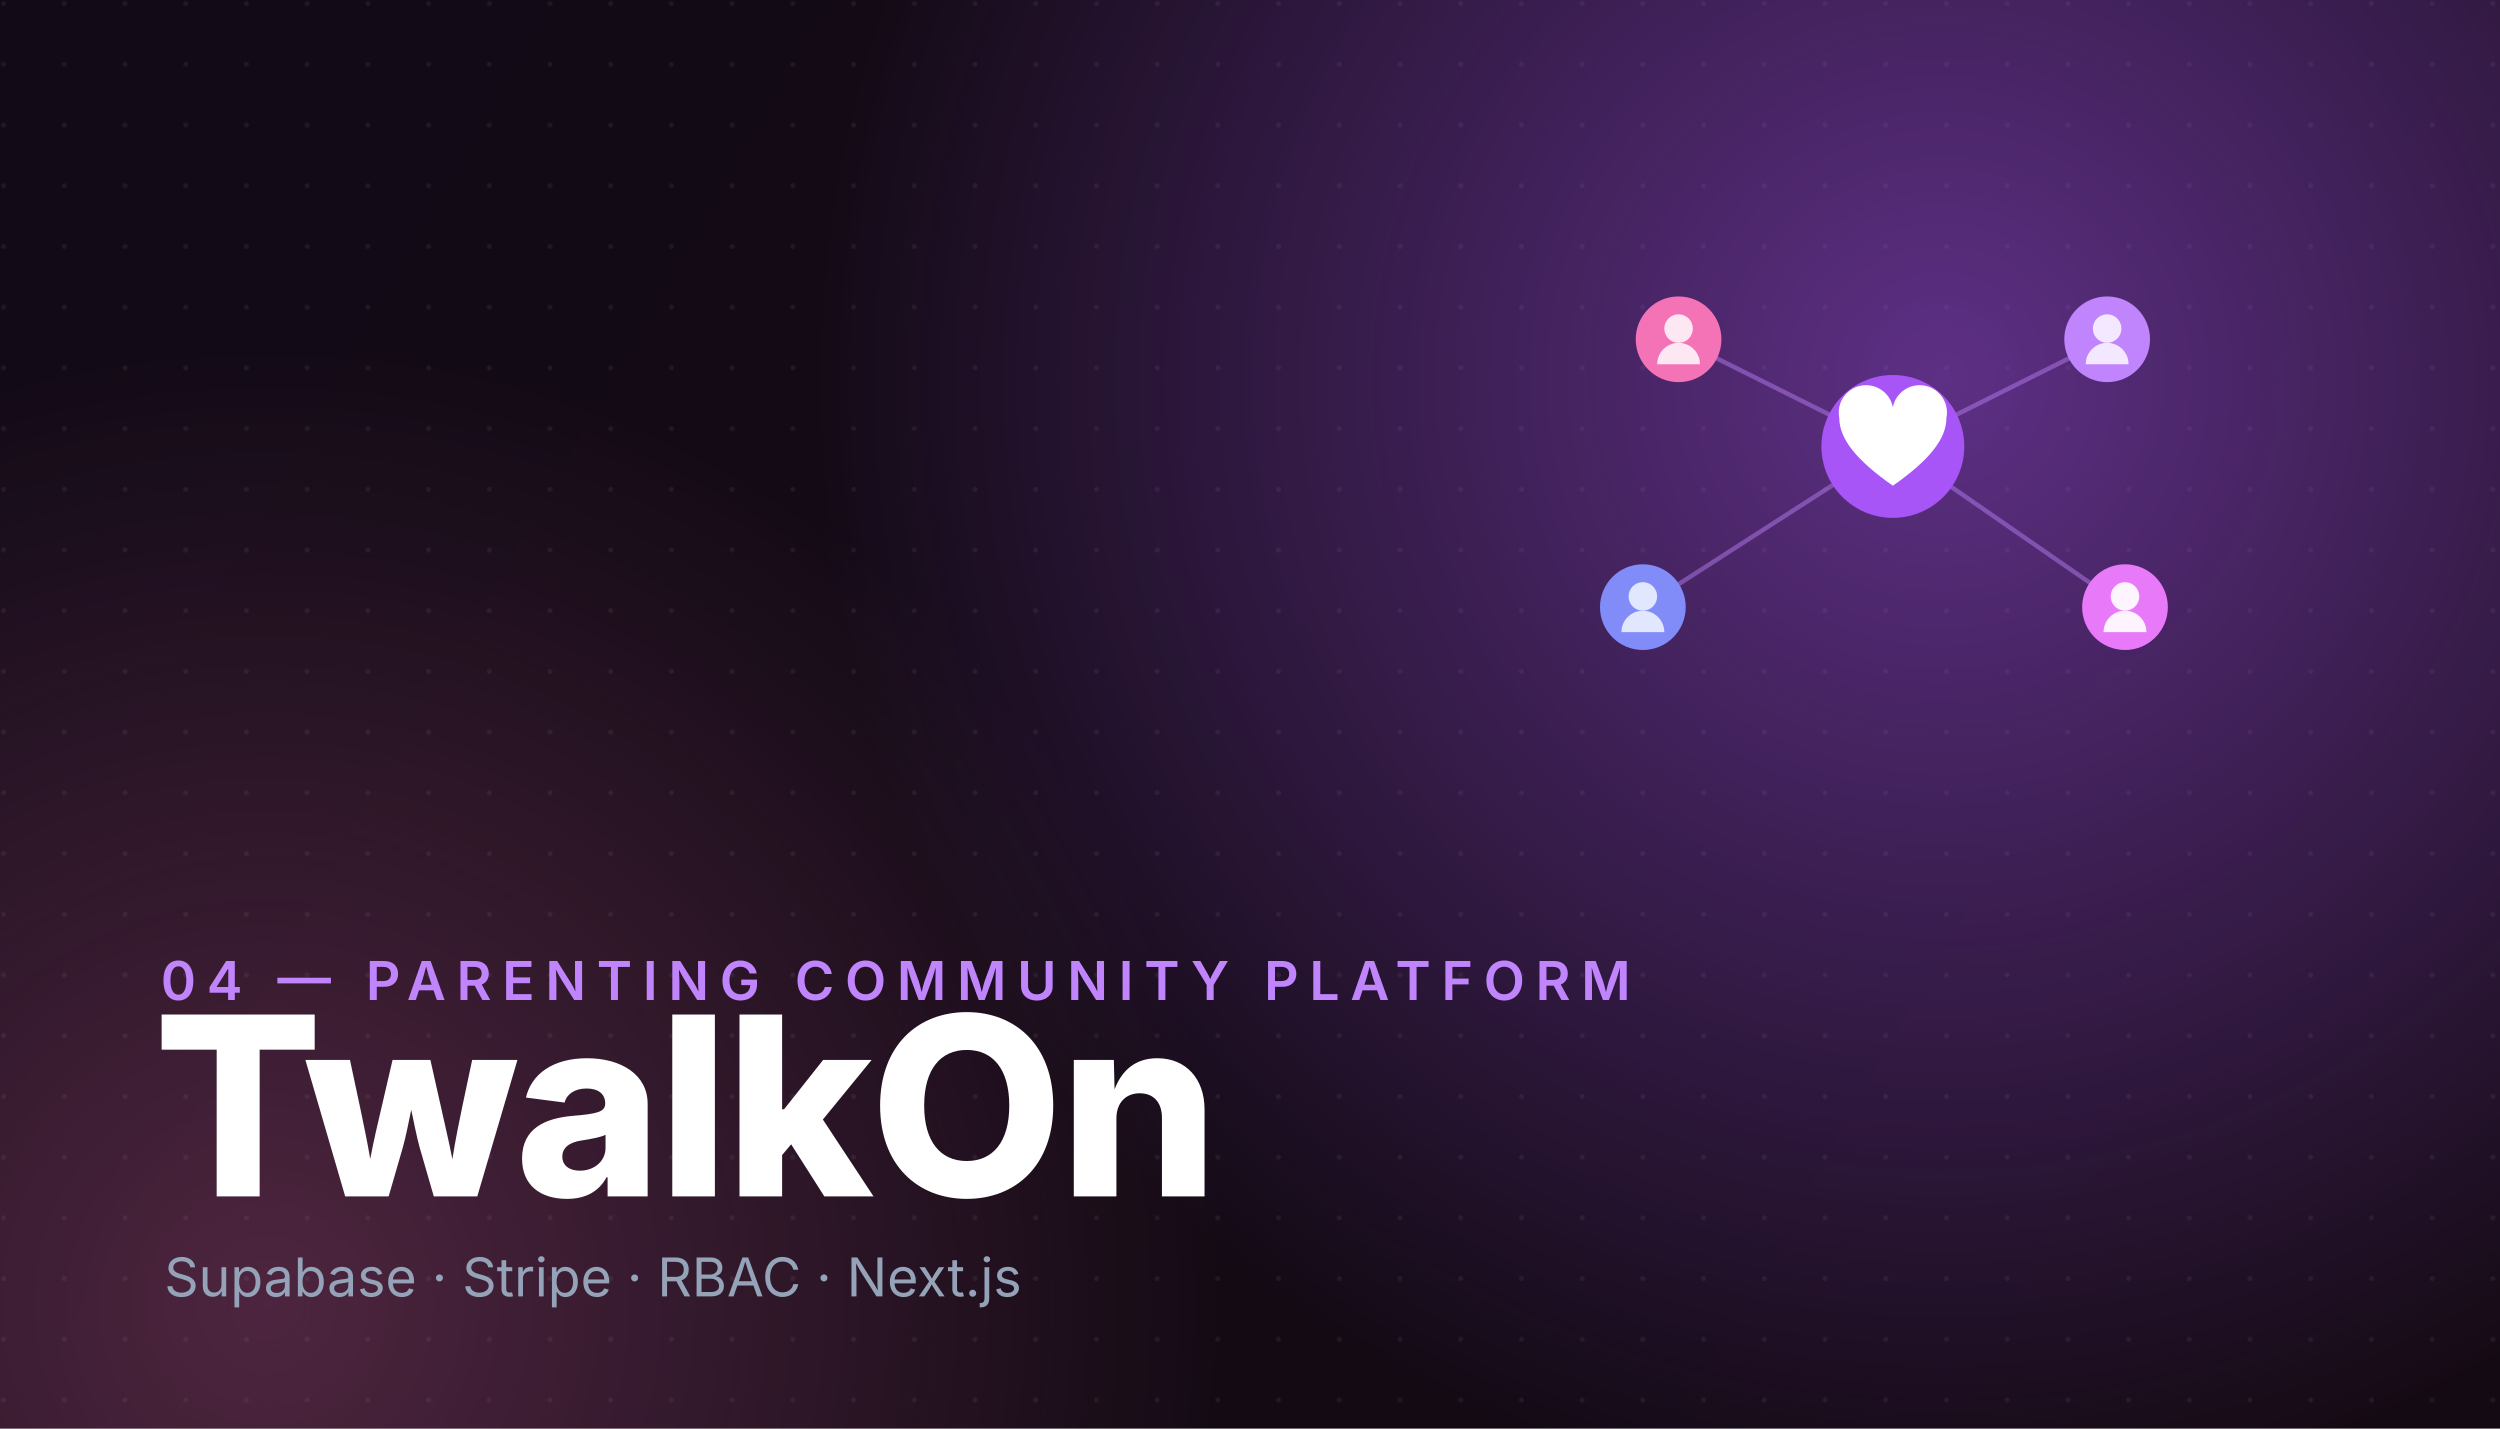
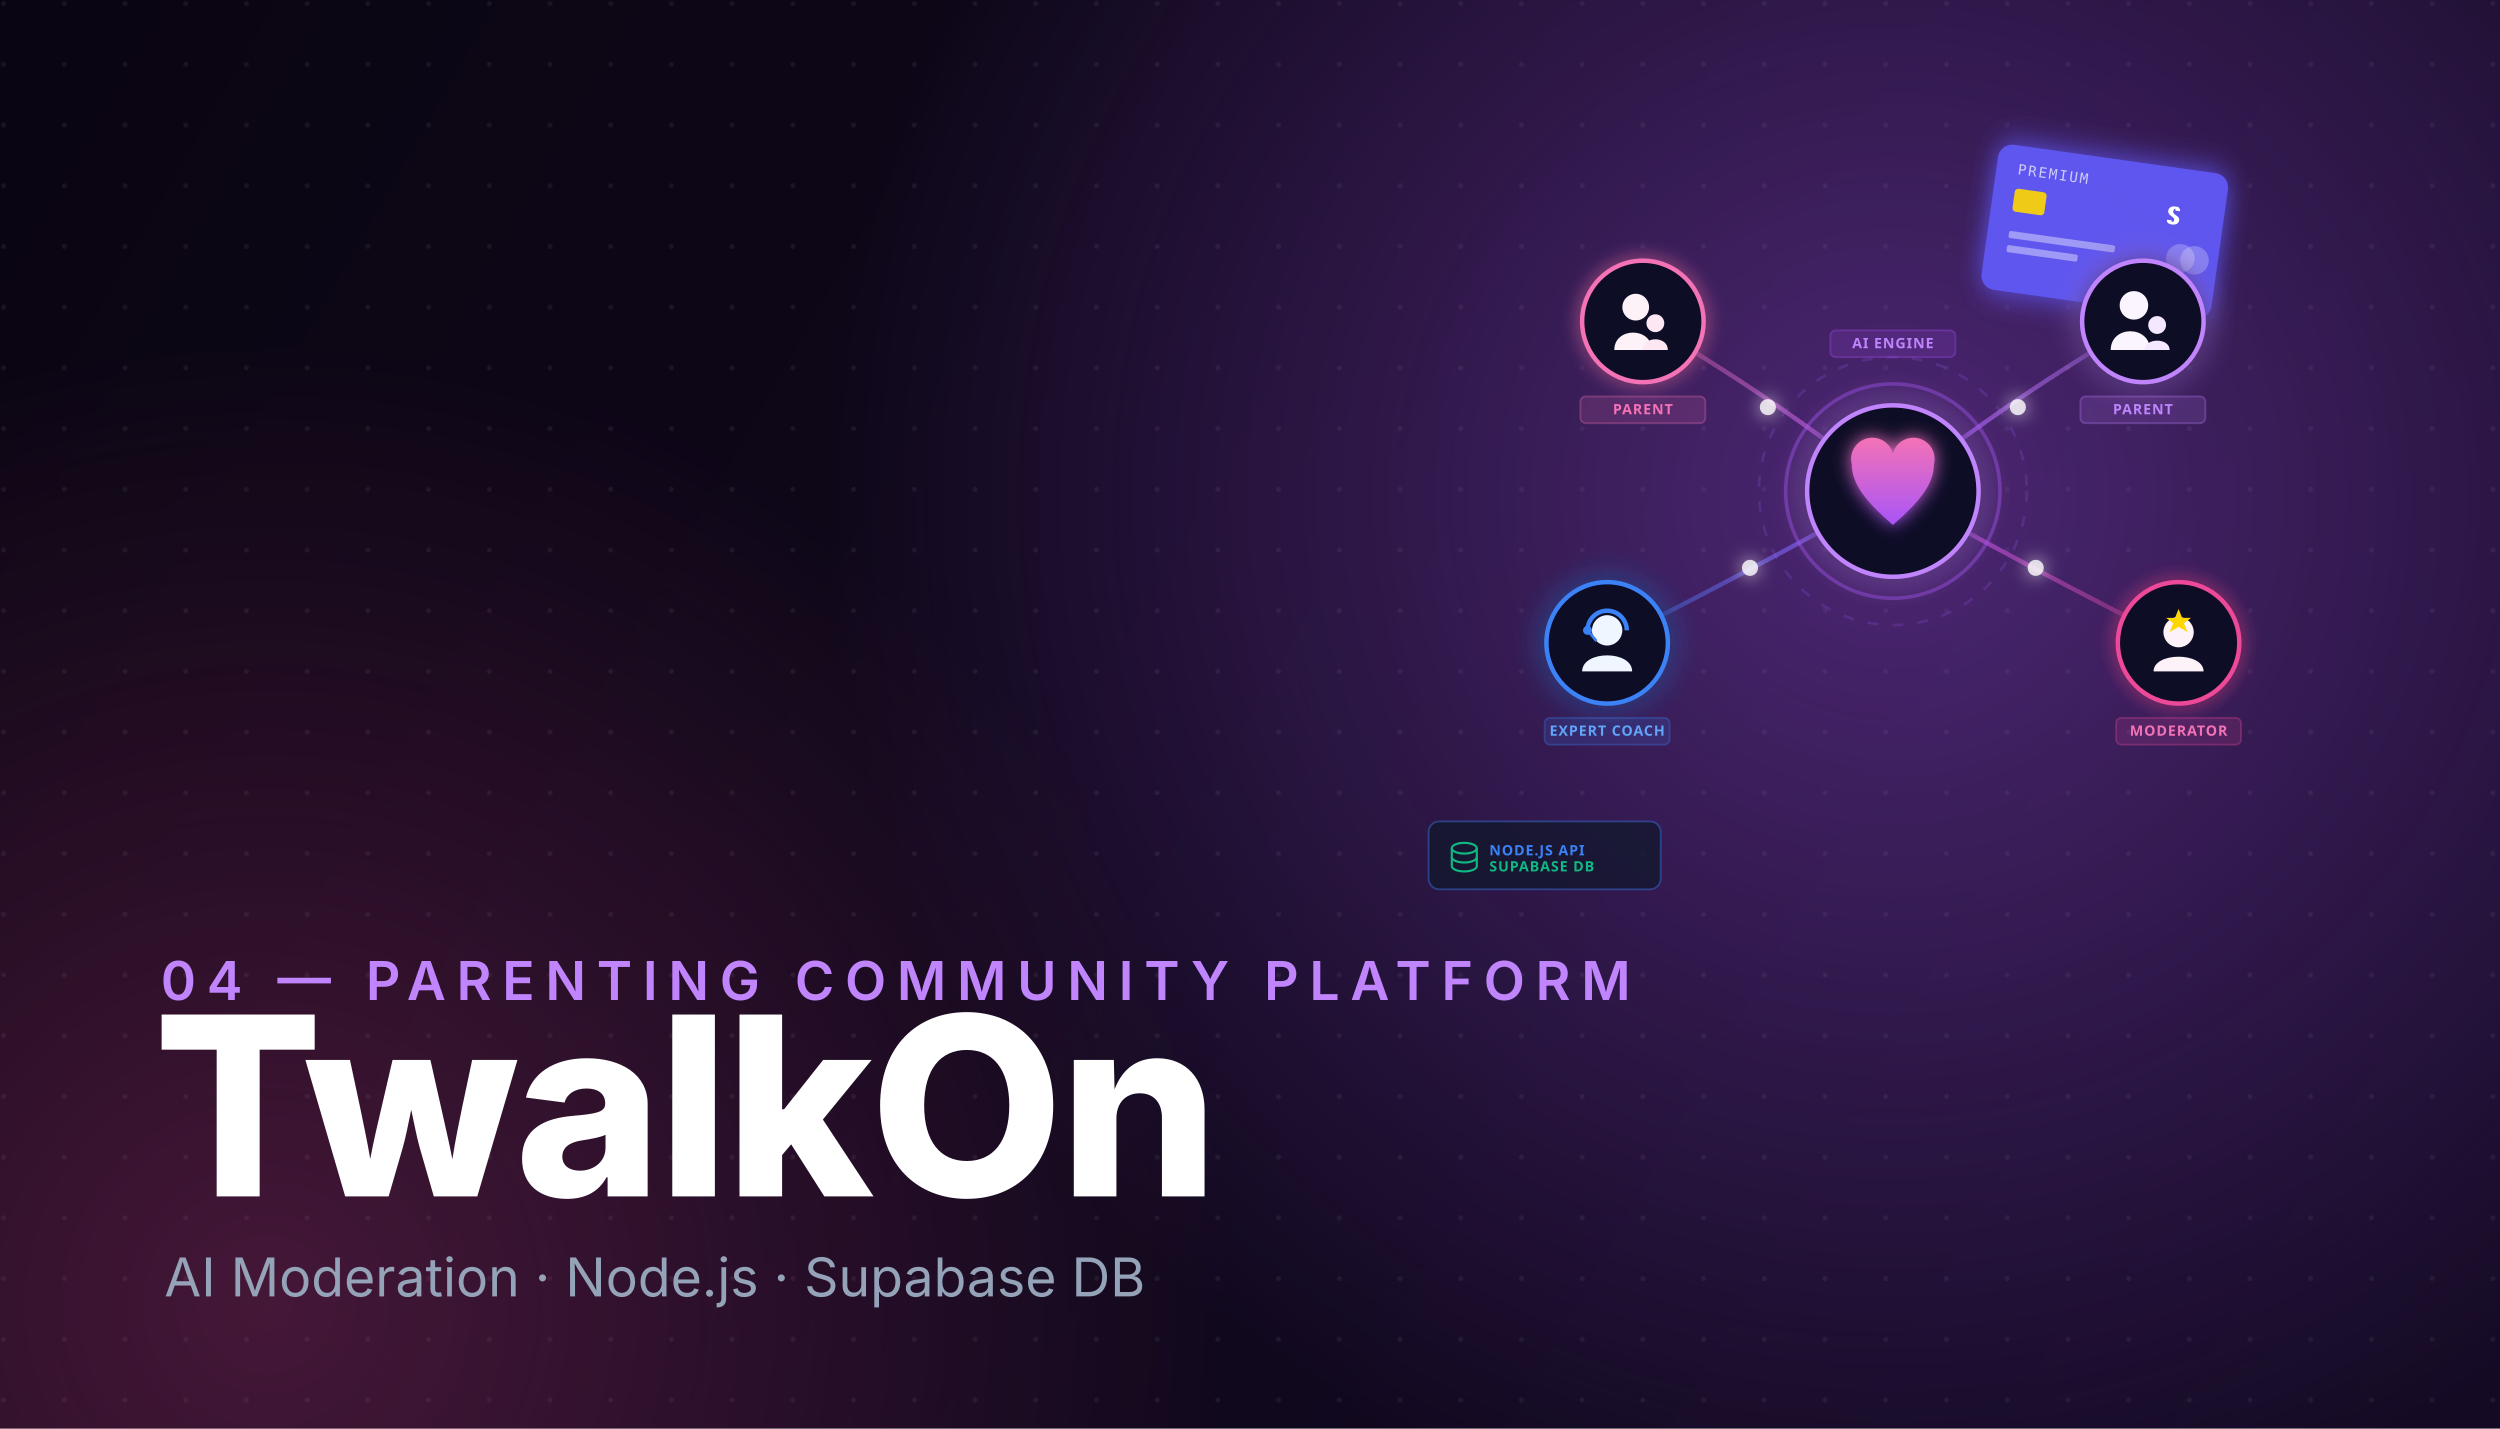
<svg xmlns="http://www.w3.org/2000/svg" width="1400" height="800" viewBox="0 0 1400 800" fill="none">
  <defs>
    <linearGradient id="bg" x1="0" y1="0" x2="1400" y2="800" gradientUnits="userSpaceOnUse">
-       <stop stop-color="#120a16" />
-       <stop offset="1" stop-color="#140a13" />
+       <stop stop-color="#0a0512" />
+       <stop offset="1" stop-color="#140a24" />
    </linearGradient>
-     <radialGradient id="glow" cx="0" cy="0" r="1" gradientTransform="translate(1090 210) rotate(120) scale(640)" gradientUnits="userSpaceOnUse">
-       <stop stop-color="#a855f7" stop-opacity="0.5" />
+     <radialGradient id="glow" cx="0" cy="0" r="1" gradientTransform="translate(1060 275) rotate(120) scale(600)" gradientUnits="userSpaceOnUse">
+       <stop stop-color="#a855f7" stop-opacity="0.4" />
      <stop offset="1" stop-color="#a855f7" stop-opacity="0" />
    </radialGradient>
    <radialGradient id="glow2" cx="0" cy="0" r="1" gradientTransform="translate(150 730) rotate(-45) scale(540)" gradientUnits="userSpaceOnUse">
-       <stop stop-color="#f472b6" stop-opacity="0.26" />
-       <stop offset="1" stop-color="#f472b6" stop-opacity="0" />
+       <stop stop-color="#ec4899" stop-opacity="0.25" />
+       <stop offset="1" stop-color="#ec4899" stop-opacity="0" />
    </radialGradient>
+     <linearGradient id="heart-grad" x1="0" y1="0" x2="0" y2="1">
+       <stop offset="0%" stop-color="#f472b6" />
+       <stop offset="100%" stop-color="#a855f7" />
+     </linearGradient>
+     <linearGradient id="line-1" x1="1060" y1="275" x2="920" y2="180" gradientUnits="userSpaceOnUse">
+       <stop offset="0%" stop-color="#a855f7" stop-opacity="0.8" />
+       <stop offset="100%" stop-color="#f472b6" stop-opacity="0.3" />
+     </linearGradient>
+     <linearGradient id="line-2" x1="1060" y1="275" x2="1200" y2="180" gradientUnits="userSpaceOnUse">
+       <stop offset="0%" stop-color="#a855f7" stop-opacity="0.8" />
+       <stop offset="100%" stop-color="#c084fc" stop-opacity="0.3" />
+     </linearGradient>
+     <linearGradient id="line-3" x1="1060" y1="275" x2="900" y2="360" gradientUnits="userSpaceOnUse">
+       <stop offset="0%" stop-color="#a855f7" stop-opacity="0.8" />
+       <stop offset="100%" stop-color="#3b82f6" stop-opacity="0.3" />
+     </linearGradient>
+     <linearGradient id="line-4" x1="1060" y1="275" x2="1220" y2="360" gradientUnits="userSpaceOnUse">
+       <stop offset="0%" stop-color="#a855f7" stop-opacity="0.8" />
+       <stop offset="100%" stop-color="#ec4899" stop-opacity="0.3" />
+     </linearGradient>
+     <filter id="glow-purple" x="-30%" y="-30%" width="160%" height="160%">
+       <feGaussianBlur stdDeviation="8" result="blur" />
+       <feMerge>
+         <feMergeNode in="blur" />
+         <feMergeNode in="SourceGraphic" />
+       </feMerge>
+     </filter>
+     <filter id="glow-pink" x="-30%" y="-30%" width="160%" height="160%">
+       <feGaussianBlur stdDeviation="5" result="blur" />
+       <feMerge>
+         <feMergeNode in="blur" />
+         <feMergeNode in="SourceGraphic" />
+       </feMerge>
+     </filter>
    <pattern id="dots" width="34" height="34" patternUnits="userSpaceOnUse">
      <circle cx="2" cy="2" r="1.4" fill="#ffffff" fill-opacity="0.06" />
    </pattern>
  </defs>
  <rect width="1400" height="800" fill="url(#bg)" />
  <rect width="1400" height="800" fill="url(#dots)" />
  <rect width="1400" height="800" fill="url(#glow)" />
  <rect width="1400" height="800" fill="url(#glow2)" />
-   <g stroke="#c084fc" stroke-opacity="0.45" stroke-width="2.5" fill="none">
-     <line x1="1060" y1="250" x2="940" y2="190" />
-     <line x1="1060" y1="250" x2="1180" y2="190" />
-     <line x1="1060" y1="250" x2="920" y2="340" />
-     <line x1="1060" y1="250" x2="1190" y2="340" />
+   <g stroke-width="2.5" fill="none">
+     <path d="M 1060 275 Q 990 220 920 180" stroke="url(#line-1)" />
+     <path d="M 1060 275 Q 1130 220 1200 180" stroke="url(#line-2)" />
+     <path d="M 1060 275 Q 980 320 900 360" stroke="url(#line-3)" />
+     <path d="M 1060 275 Q 1140 320 1220 360" stroke="url(#line-4)" />
  </g>
-   <circle cx="1060" cy="250" r="40" fill="#a855f7" />
-   <path d="M1060 272 c-20 -14 -30 -26 -30 -38 a13 13 0 0 1 30 -6 a13 13 0 0 1 30 6 c0 12 -10 24 -30 38 z" fill="#ffffff" />
+   <g fill="#ffffff" filter="url(#glow-pink)">
+     <circle cx="990" cy="228" r="4.5" opacity="0.8" />
+     <circle cx="1130" cy="228" r="4.5" opacity="0.8" />
+     <circle cx="980" cy="318" r="4.5" opacity="0.8" />
+     <circle cx="1140" cy="318" r="4.5" opacity="0.8" />
+   </g>
+   <g transform="translate(1120, 80) rotate(8)">
+     <rect width="130" height="82" rx="8" fill="#635bff" filter="url(#glow-purple)" opacity="0.9" />
+     <rect x="12" y="24" width="18" height="13" rx="2" fill="#ffd700" fill-opacity="0.9" />
+     <rect x="12" y="48" width="60" height="4" rx="1" fill="#ffffff" fill-opacity="0.4" />
+     <rect x="12" y="56" width="40" height="4" rx="1" fill="#ffffff" fill-opacity="0.4" />
+     <path d="M 104 22 C 102 22 101 23 101 24.5 C 101 27 105 26.5 105 29 C 105 31 103 31.5 101.5 31.5 C 100 31.5 99 30.8 99 30 L 100.8 30 C 100.8 30.5 101.2 30.8 101.5 30.8 C 102.5 30.8 103 30.2 103 29.2 C 103 26.8 99 27.2 99 24.5 C 99 22.5 101 22 102.5 22 C 103.8 22 104.8 22.8 104.8 23.5 L 103 23.5 C 103 23.2 102.8 22.8 102.4 22.8 Z" fill="#ffffff" stroke="#ffffff" stroke-width="0.8" />
+     <rect x="101" y="42" width="16" height="16" rx="8" fill="#ffffff" fill-opacity="0.25" />
+     <rect x="109" y="42" width="16" height="16" rx="8" fill="#ffffff" fill-opacity="0.25" />
+     <text x="12" y="16" font-family="monospace" font-size="8" fill="#ffffff" fill-opacity="0.7" letter-spacing="1">PREMIUM</text>
+   </g>
  <g>
-     <g transform="translate(940,190)">
-       <circle r="24" fill="#f472b6" />
-       <circle cy="-6" r="8" fill="#fce7f3" />
-       <path d="M-12 14 a12 12 0 0 1 24 0 z" fill="#fce7f3" />
+     <circle cx="1060" cy="275" r="75" stroke="#a855f7" stroke-width="1.5" stroke-opacity="0.2" stroke-dasharray="6 8" />
+     <circle cx="1060" cy="275" r="60" stroke="#a855f7" stroke-width="2" stroke-opacity="0.4" />
+     <circle cx="1060" cy="275" r="48" fill="#0f0926" stroke="#c084fc" stroke-width="2.5" filter="url(#glow-purple)" />
+     <path d="M 1060 294 C 1045 281, 1037 271, 1037 260 A 11 11 0 0 1 1060 254 A 11 11 0 0 1 1083 260 C 1083 271, 1075 281, 1060 294 Z" fill="url(#heart-grad)" filter="url(#glow-pink)" />
+     <rect x="1025" y="185" width="70" height="15" rx="3" fill="#a855f7" fill-opacity="0.15" stroke="#a855f7" stroke-opacity="0.3" stroke-width="1" />
+     <text x="1060" y="195" font-family="sans-serif" font-size="8" fill="#c084fc" font-weight="bold" text-anchor="middle" letter-spacing="0.5">AI ENGINE</text>
+   </g>
+   <g>
+     <circle cx="920" cy="180" r="34" fill="#0f0926" stroke="#f472b6" stroke-width="2.5" filter="url(#glow-pink)" />
+     <g transform="translate(920, 180)">
+       <circle cx="-4" cy="-8" r="7.5" fill="#fdf2f8" />
+       <path d="M -16 16 C -16 3, 5 3, 5 16 Z" fill="#fdf2f8" />
+       <circle cx="7" cy="1" r="5" fill="#fce7f3" />
+       <path d="M 0 16 C 0 8, 14 8, 14 16 Z" fill="#fce7f3" />
    </g>
-     <g transform="translate(1180,190)">
-       <circle r="24" fill="#c084fc" />
-       <circle cy="-6" r="8" fill="#f3e8ff" />
-       <path d="M-12 14 a12 12 0 0 1 24 0 z" fill="#f3e8ff" />
+     <rect x="885" y="222" width="70" height="15" rx="3" fill="#f472b6" fill-opacity="0.15" stroke="#f472b6" stroke-opacity="0.3" stroke-width="1" />
+     <text x="920" y="232" font-family="sans-serif" font-size="8" fill="#f472b6" font-weight="bold" text-anchor="middle" letter-spacing="0.5">PARENT</text>
+   </g>
+   <g>
+     <circle cx="1200" cy="180" r="34" fill="#0f0926" stroke="#c084fc" stroke-width="2.5" filter="url(#glow-purple)" />
+     <g transform="translate(1200, 180)">
+       <circle cx="-5" cy="-9" r="8" fill="#faf5ff" />
+       <path d="M -18 16 C -18 2, 4 2, 4 16 Z" fill="#faf5ff" />
+       <circle cx="8" cy="2" r="5" fill="#f3e8ff" />
+       <path d="M 1 16 C 1 9, 15 9, 15 16 Z" fill="#f3e8ff" />
    </g>
-     <g transform="translate(920,340)">
-       <circle r="24" fill="#818cf8" />
-       <circle cy="-6" r="8" fill="#e0e7ff" />
-       <path d="M-12 14 a12 12 0 0 1 24 0 z" fill="#e0e7ff" />
+     <rect x="1165" y="222" width="70" height="15" rx="3" fill="#c084fc" fill-opacity="0.15" stroke="#c084fc" stroke-opacity="0.3" stroke-width="1" />
+     <text x="1200" y="232" font-family="sans-serif" font-size="8" fill="#c084fc" font-weight="bold" text-anchor="middle" letter-spacing="0.5">PARENT</text>
+   </g>
+   <g>
+     <circle cx="900" cy="360" r="34" fill="#0f0926" stroke="#3b82f6" stroke-width="2.5" filter="url(#glow-purple)" />
+     <g transform="translate(900, 360)">
+       <circle cx="0" cy="-7" r="8.5" fill="#eff6ff" />
+       <path d="M -14 16 C -14 4, 14 4, 14 16 Z" fill="#eff6ff" />
+       <path d="M -11 -7 A 11 11 0 0 1 11 -7" fill="none" stroke="#3b82f6" stroke-width="2.5" />
+       <circle cx="-11" cy="-7" r="2.5" fill="#3b82f6" />
+       <path d="M -11 -7 L -6 -1" fill="none" stroke="#3b82f6" stroke-width="1.5" />
    </g>
-     <g transform="translate(1190,340)">
-       <circle r="24" fill="#e879f9" />
-       <circle cy="-6" r="8" fill="#fdf4ff" />
-       <path d="M-12 14 a12 12 0 0 1 24 0 z" fill="#fdf4ff" />
+     <rect x="865" y="402" width="70" height="15" rx="3" fill="#3b82f6" fill-opacity="0.15" stroke="#3b82f6" stroke-opacity="0.3" stroke-width="1" />
+     <text x="900" y="412" font-family="sans-serif" font-size="8" fill="#60a5fa" font-weight="bold" text-anchor="middle" letter-spacing="0.5">EXPERT COACH</text>
+   </g>
+   <g>
+     <circle cx="1220" cy="360" r="34" fill="#0f0926" stroke="#ec4899" stroke-width="2.5" filter="url(#glow-pink)" />
+     <g transform="translate(1220, 360)">
+       <circle cx="0" cy="-6" r="8.5" fill="#fdf2f8" />
+       <path d="M -14 16 C -14 5, 14 5, 14 16 Z" fill="#fdf2f8" />
+       <path d="M 0 -19 L 2 -14 L 7 -14 L 3 -11 L 5 -6 L 0 -9 L -5 -6 L -3 -11 L -7 -14 L -2 -14 Z" fill="#ffd700" />
    </g>
+     <rect x="1185" y="402" width="70" height="15" rx="3" fill="#ec4899" fill-opacity="0.15" stroke="#ec4899" stroke-opacity="0.3" stroke-width="1" />
+     <text x="1220" y="412" font-family="sans-serif" font-size="8" fill="#f472b6" font-weight="bold" text-anchor="middle" letter-spacing="0.5">MODERATOR</text>
+   </g>
+   <g transform="translate(800, 460)">
+     <rect width="130" height="38" rx="6" fill="#0f172a" fill-opacity="0.7" stroke="#3b82f6" stroke-width="1" stroke-opacity="0.4" />
+     <ellipse cx="20" cy="15" rx="7" ry="3" fill="none" stroke="#10b981" stroke-width="1.2" />
+     <path d="M 13 15 V 20 A 7 3 0 0 0 27 20 V 15" fill="none" stroke="#10b981" stroke-width="1.2" />
+     <path d="M 13 20 V 25 A 7 3 0 0 0 27 25 V 20" fill="none" stroke="#10b981" stroke-width="1.2" />
+     <text x="34" y="19" font-family="sans-serif" font-size="8" font-weight="bold" fill="#3b82f6" letter-spacing="0.5">NODE.JS API</text>
+     <text x="34" y="28" font-family="sans-serif" font-size="8" fill="#10b981" font-weight="bold" letter-spacing="0.5">SUPABASE DB</text>
  </g>
  <text x="90" y="560" font-family="Inter, Segoe UI, sans-serif" font-size="30" font-weight="600" fill="#c084fc" letter-spacing="6">04 — PARENTING COMMUNITY PLATFORM</text>
  <text x="86" y="670" font-family="Inter, Segoe UI, sans-serif" font-size="140" font-weight="800" fill="#ffffff" letter-spacing="-2">TwalkOn</text>
-   <text x="92" y="726" font-family="Inter, Segoe UI, sans-serif" font-size="30" fill="#94a3b8">Supabase · Stripe · RBAC · Next.js</text>
+   <text x="92" y="726" font-family="Inter, Segoe UI, sans-serif" font-size="30" fill="#94a3b8">AI Moderation · Node.js · Supabase DB</text>
</svg>
